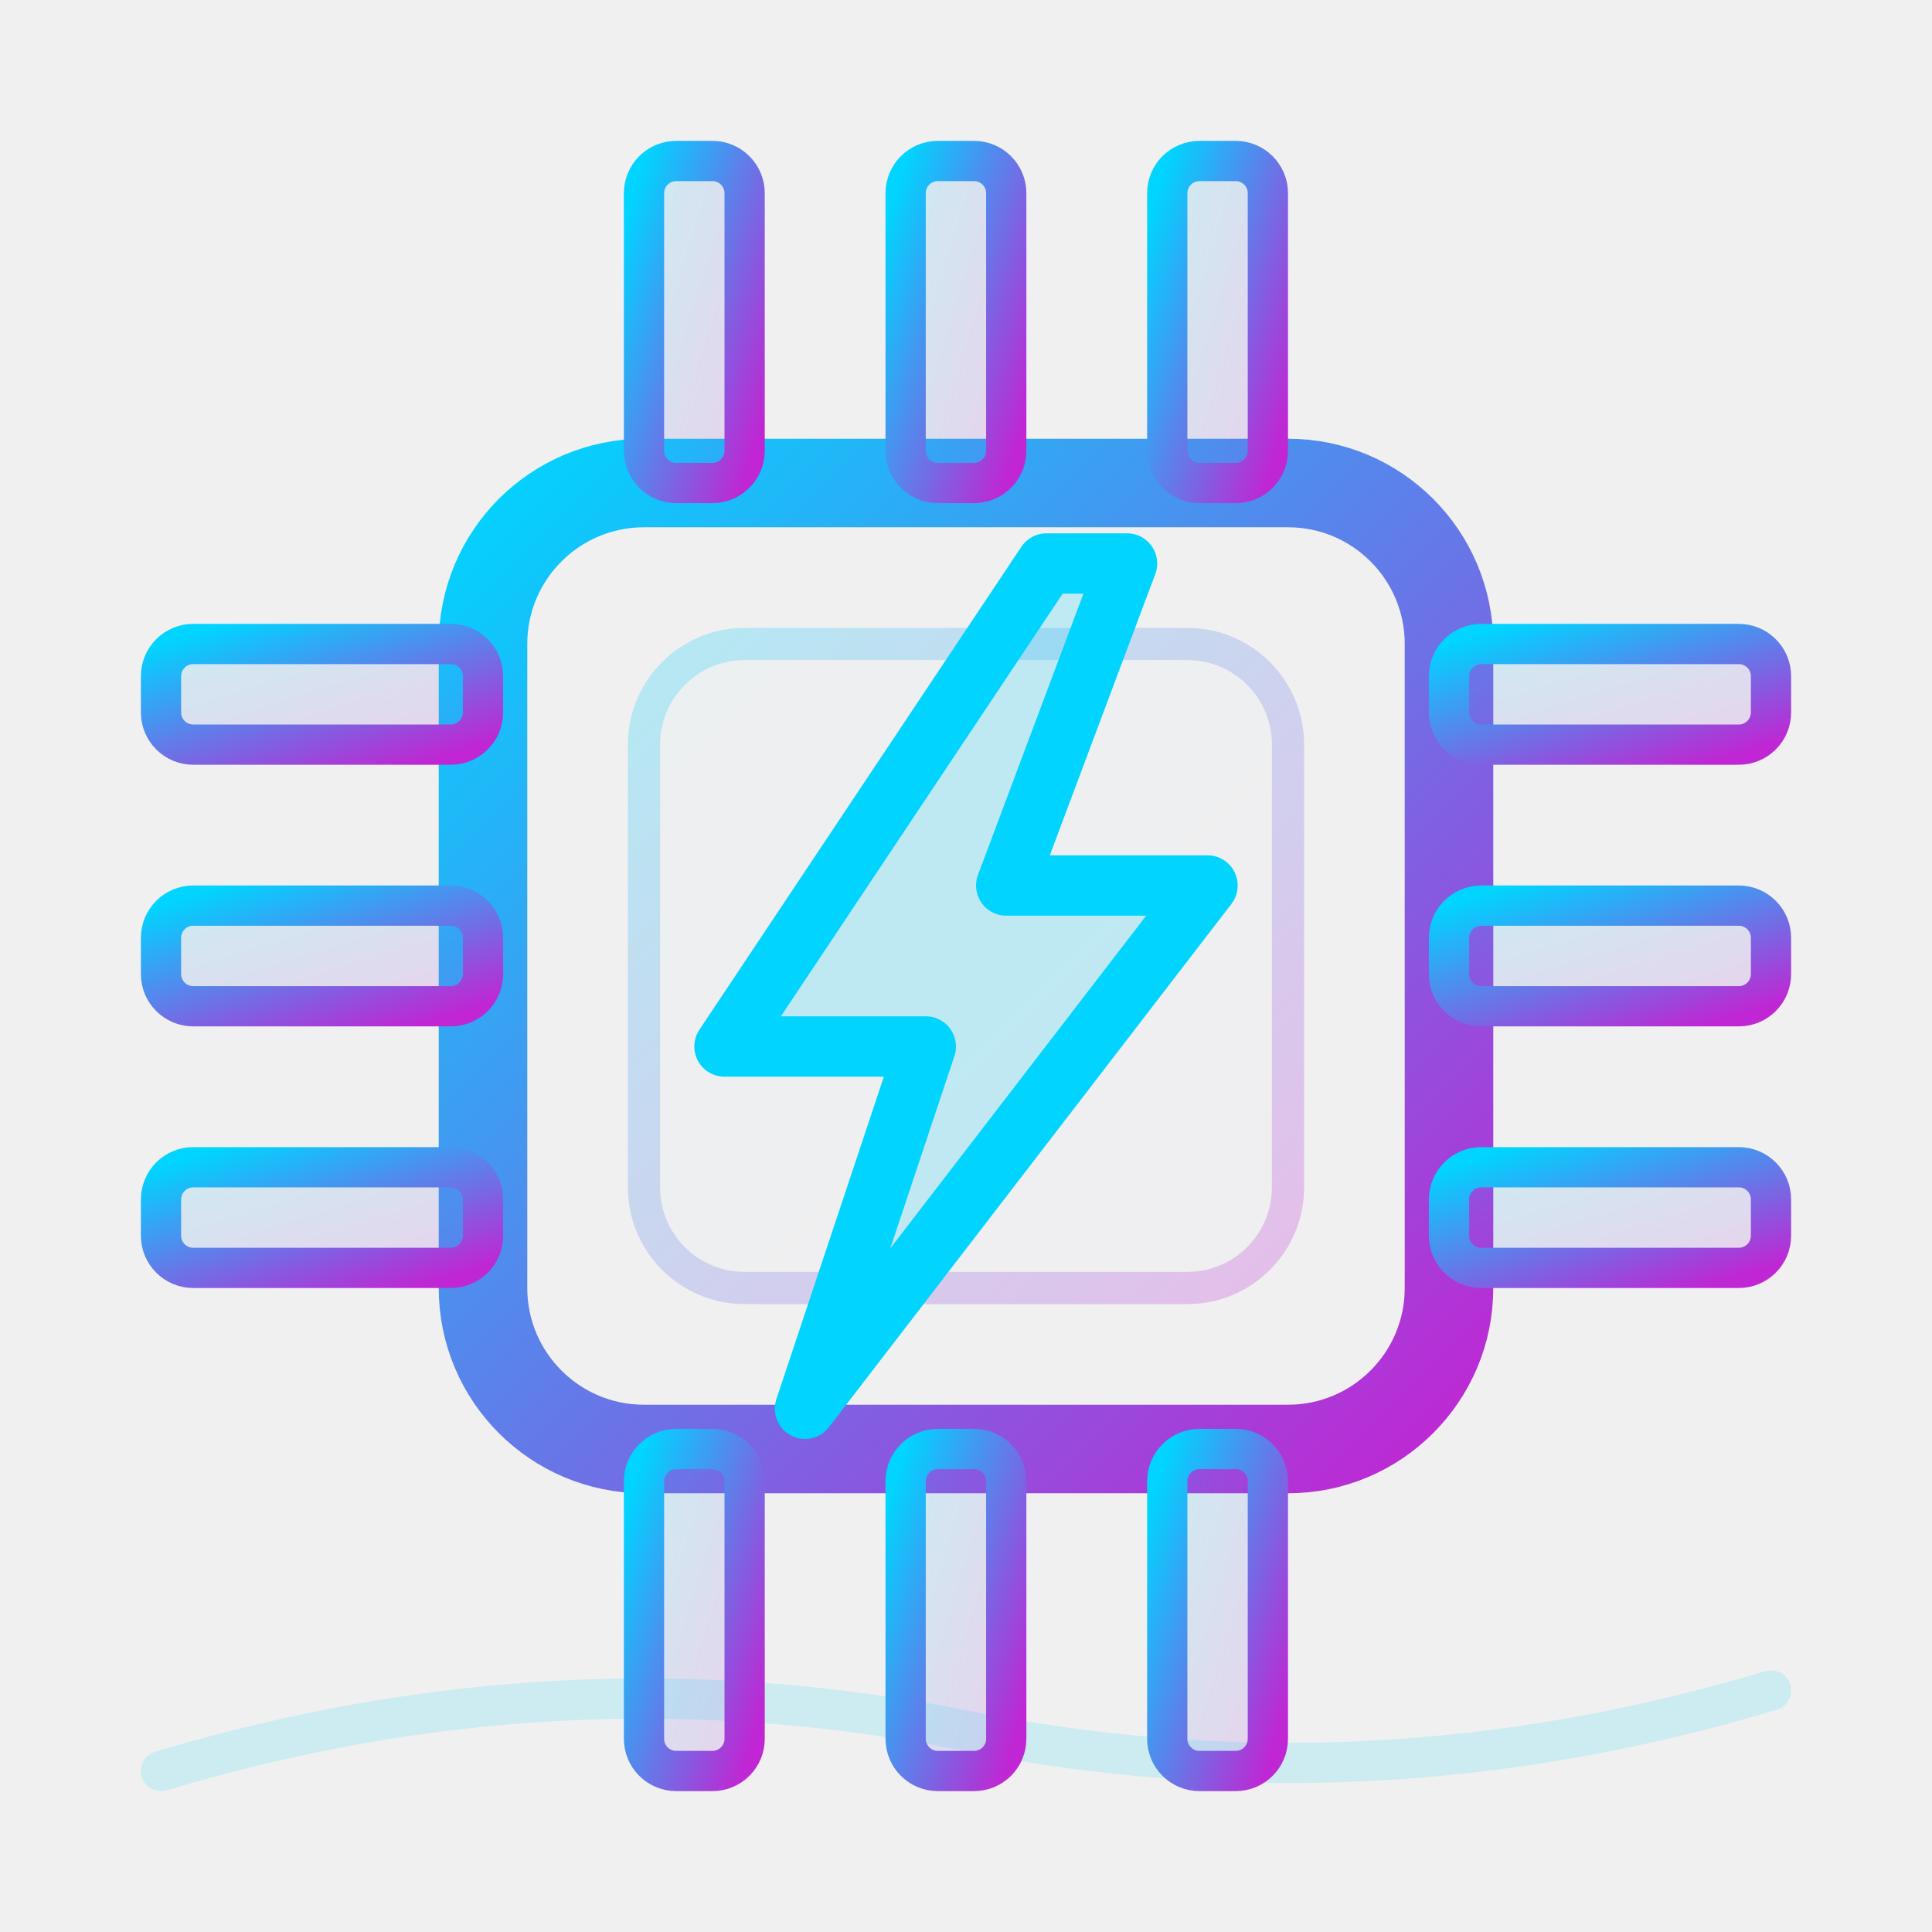
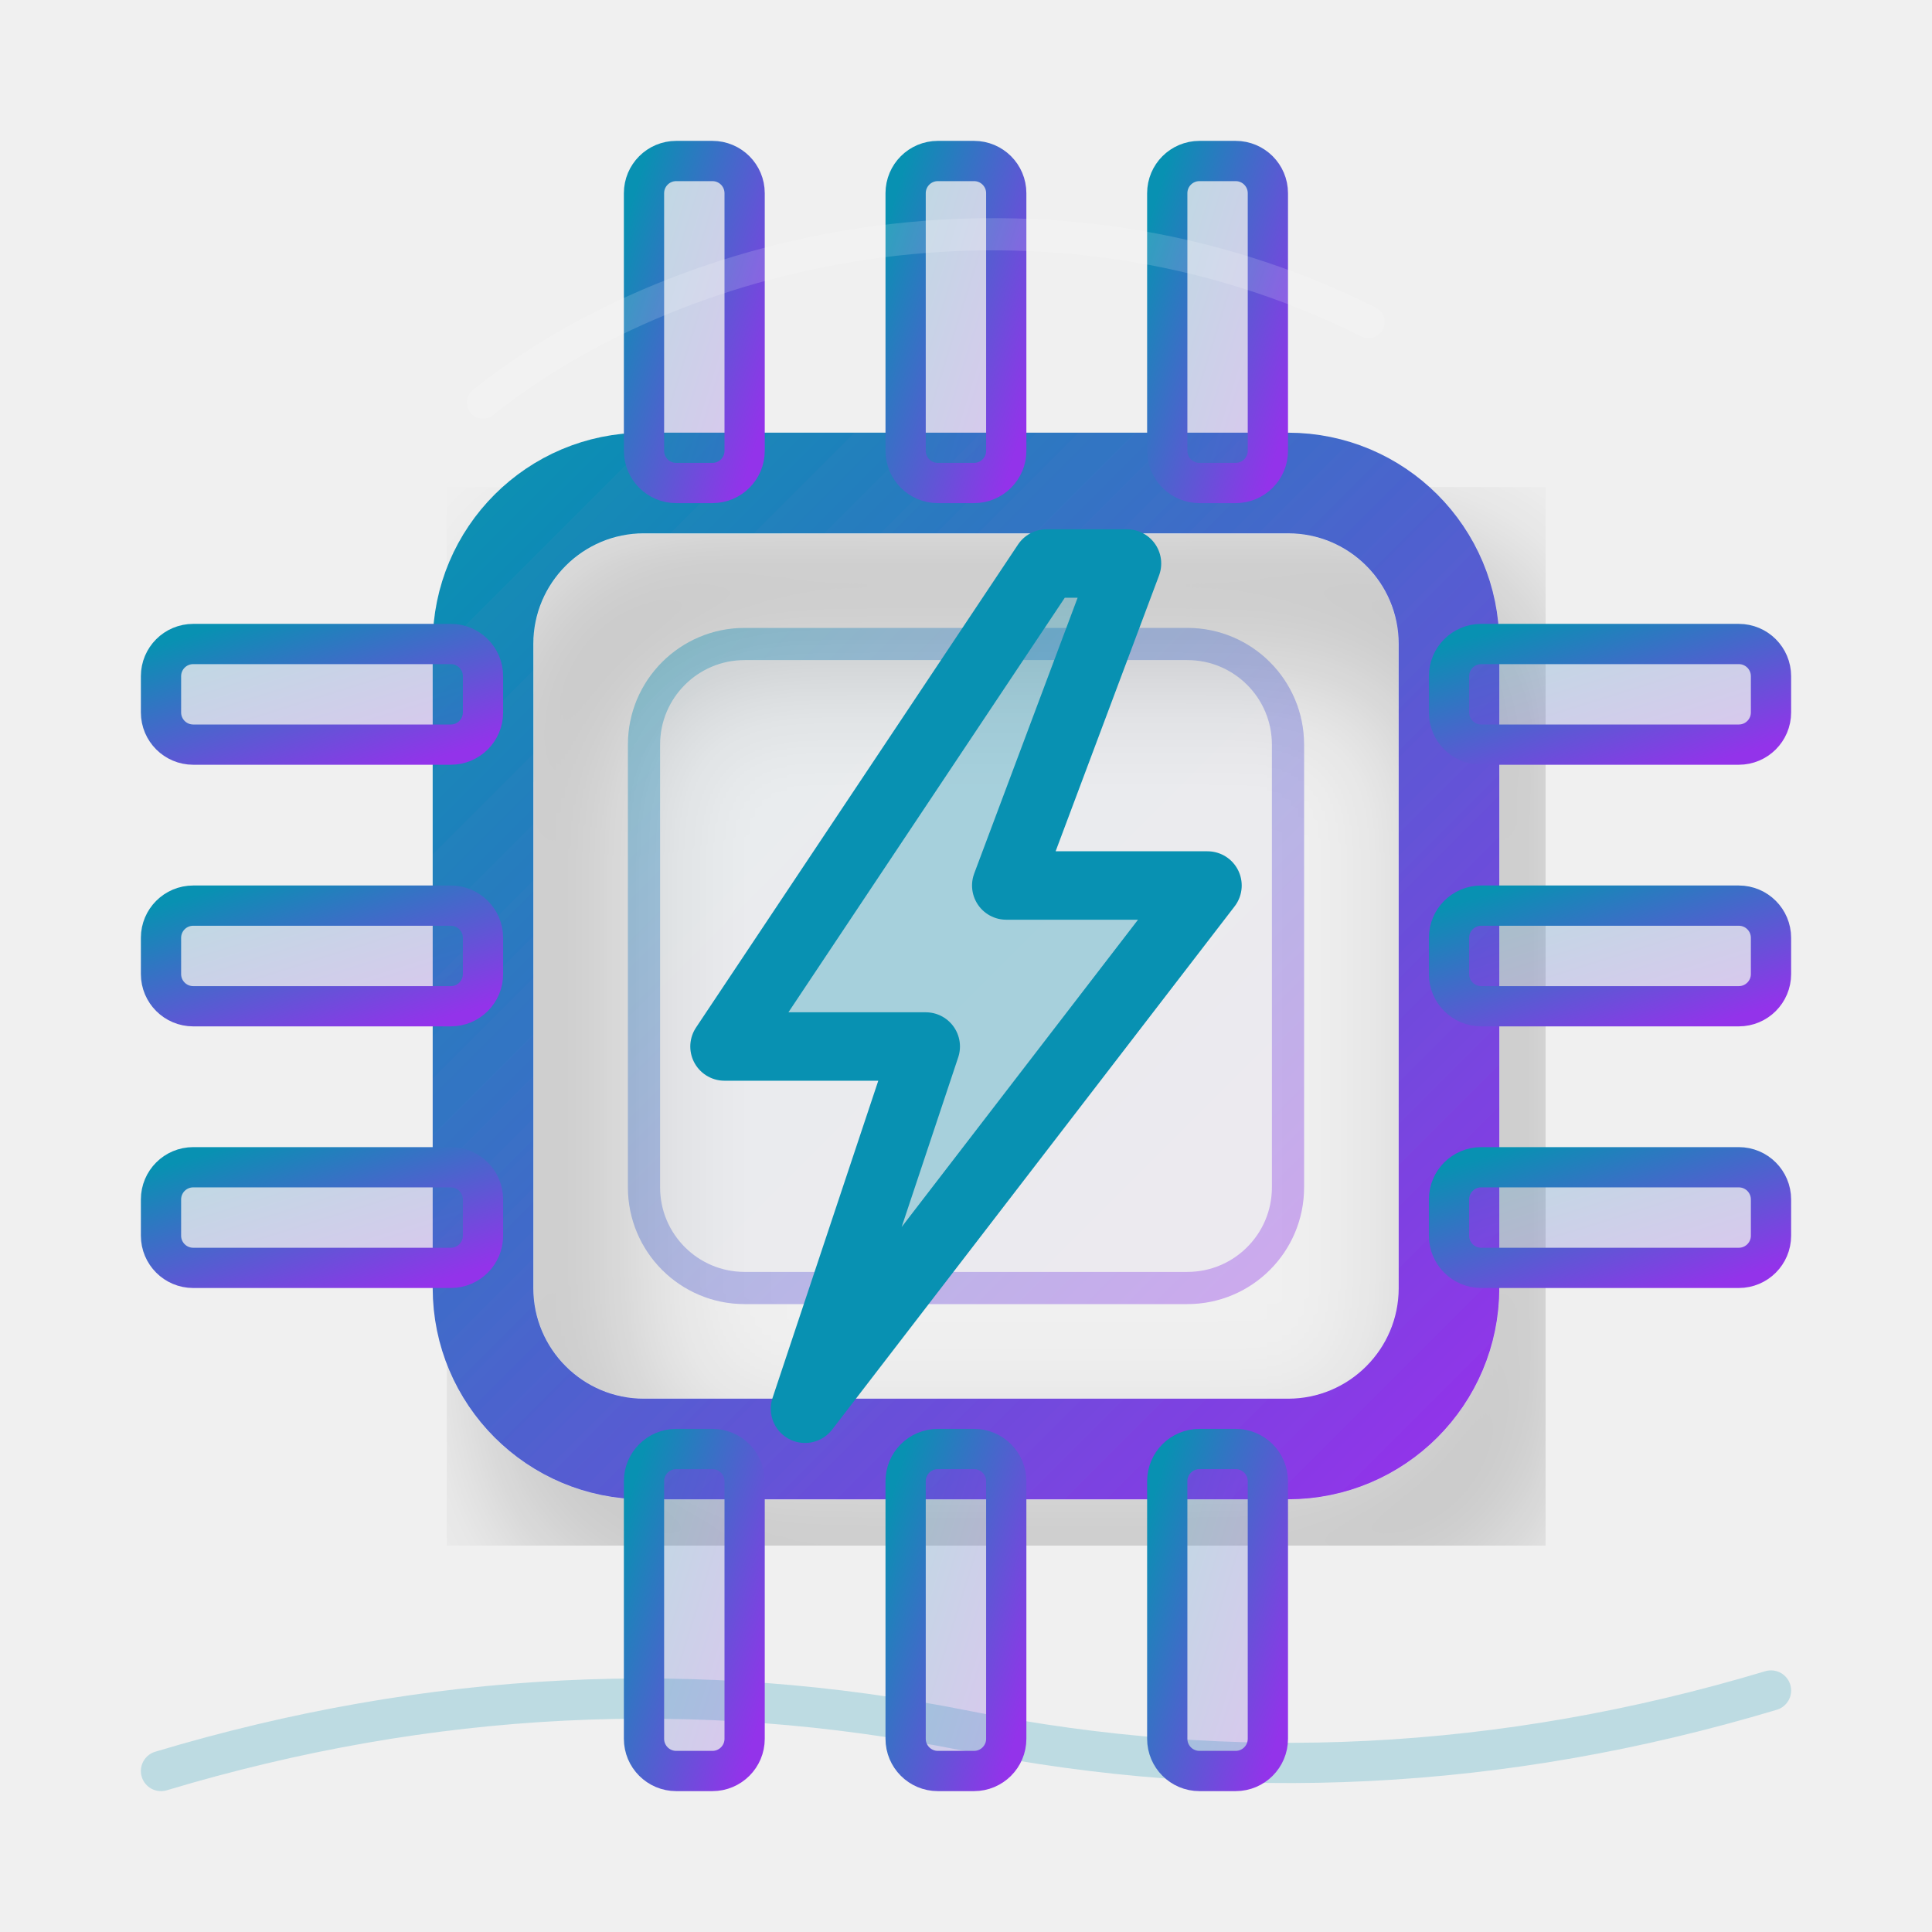
<svg xmlns="http://www.w3.org/2000/svg" viewBox="0 0 48 48" fill="none" stroke-linecap="round" stroke-linejoin="round">
  <defs>
    <linearGradient id="gai" x1="0%" y1="0%" x2="100%" y2="100%">
-       <stop offset="0%" stop-color="#00d4ff" />
-       <stop offset="100%" stop-color="#c026d3" />
+       <stop offset="0%" stop-color="#0891b2" />
+       <stop offset="100%" stop-color="#9333ea" />
    </linearGradient>
+     <filter id="s3d_generate">
+       <feDropShadow dx="1.5" dy="2.5" stdDeviation="2" flood-opacity=".3" />
+     </filter>
  </defs>
-   <path d="M4 44 Q14 41 24 43 Q34 45 44 42" stroke="#00d4ff" stroke-width="1" fill="none" opacity=".15" />
-   <rect x="12" y="12" width="24" height="24" rx="4" stroke="url(#gai)" stroke-width="2.2" fill="none" />
-   <rect x="16" y="4" width="2.5" height="8" rx="0.8" stroke="url(#gai)" stroke-width="1" fill="url(#gai)" fill-opacity=".15" />
-   <rect x="22.5" y="4" width="2.5" height="8" rx="0.8" stroke="url(#gai)" stroke-width="1" fill="url(#gai)" fill-opacity=".15" />
-   <rect x="29" y="4" width="2.5" height="8" rx="0.8" stroke="url(#gai)" stroke-width="1" fill="url(#gai)" fill-opacity=".15" />
-   <rect x="16" y="36" width="2.5" height="8" rx="0.8" stroke="url(#gai)" stroke-width="1" fill="url(#gai)" fill-opacity=".15" />
-   <rect x="22.5" y="36" width="2.5" height="8" rx="0.8" stroke="url(#gai)" stroke-width="1" fill="url(#gai)" fill-opacity=".15" />
-   <rect x="29" y="36" width="2.5" height="8" rx="0.8" stroke="url(#gai)" stroke-width="1" fill="url(#gai)" fill-opacity=".15" />
-   <rect x="4" y="16" width="8" height="2.5" rx="0.8" stroke="url(#gai)" stroke-width="1" fill="url(#gai)" fill-opacity=".15" />
-   <rect x="4" y="22.5" width="8" height="2.5" rx="0.8" stroke="url(#gai)" stroke-width="1" fill="url(#gai)" fill-opacity=".15" />
-   <rect x="4" y="29" width="8" height="2.5" rx="0.8" stroke="url(#gai)" stroke-width="1" fill="url(#gai)" fill-opacity=".15" />
-   <rect x="36" y="16" width="8" height="2.5" rx="0.8" stroke="url(#gai)" stroke-width="1" fill="url(#gai)" fill-opacity=".15" />
-   <rect x="36" y="22.5" width="8" height="2.5" rx="0.8" stroke="url(#gai)" stroke-width="1" fill="url(#gai)" fill-opacity=".15" />
-   <rect x="36" y="29" width="8" height="2.5" rx="0.8" stroke="url(#gai)" stroke-width="1" fill="url(#gai)" fill-opacity=".15" />
-   <rect x="16" y="16" width="16" height="16" rx="2.5" stroke="url(#gai)" stroke-width="0.8" opacity=".25" fill="url(#gai)" fill-opacity=".05" />
-   <polygon points="26,14 18,26 23,26 20,35 30,22 25,22 28,14" stroke="#00d4ff" stroke-width="1.5" fill="#00d4ff" fill-opacity=".2" stroke-linejoin="round" />
+   <path d="M4 44 Q14 41 24 43 Q34 45 44 42" stroke="#0891b2" stroke-width="1" fill="none" opacity="0.22" />
+   <rect x="12" y="12" width="24" height="24" rx="4" stroke="url(#gai)" stroke-width="2.5" fill="none" fill-opacity="0.09" filter="url(#s3d_generate)" />
+   <rect x="16" y="4" width="2.5" height="8" rx="0.8" stroke="url(#gai)" stroke-width="1" fill="url(#gai)" fill-opacity="0.22" />
+   <rect x="22.5" y="4" width="2.5" height="8" rx="0.8" stroke="url(#gai)" stroke-width="1" fill="url(#gai)" fill-opacity="0.22" />
+   <rect x="29" y="4" width="2.5" height="8" rx="0.8" stroke="url(#gai)" stroke-width="1" fill="url(#gai)" fill-opacity="0.22" />
+   <rect x="16" y="36" width="2.5" height="8" rx="0.8" stroke="url(#gai)" stroke-width="1" fill="url(#gai)" fill-opacity="0.22" />
+   <rect x="22.5" y="36" width="2.5" height="8" rx="0.8" stroke="url(#gai)" stroke-width="1" fill="url(#gai)" fill-opacity="0.22" />
+   <rect x="29" y="36" width="2.5" height="8" rx="0.8" stroke="url(#gai)" stroke-width="1" fill="url(#gai)" fill-opacity="0.22" />
+   <rect x="4" y="16" width="8" height="2.5" rx="0.8" stroke="url(#gai)" stroke-width="1" fill="url(#gai)" fill-opacity="0.22" />
+   <rect x="4" y="22.5" width="8" height="2.5" rx="0.8" stroke="url(#gai)" stroke-width="1" fill="url(#gai)" fill-opacity="0.22" />
+   <rect x="4" y="29" width="8" height="2.5" rx="0.8" stroke="url(#gai)" stroke-width="1" fill="url(#gai)" fill-opacity="0.22" />
+   <rect x="36" y="16" width="8" height="2.5" rx="0.8" stroke="url(#gai)" stroke-width="1" fill="url(#gai)" fill-opacity="0.22" />
+   <rect x="36" y="22.5" width="8" height="2.5" rx="0.8" stroke="url(#gai)" stroke-width="1" fill="url(#gai)" fill-opacity="0.22" />
+   <rect x="36" y="29" width="8" height="2.5" rx="0.8" stroke="url(#gai)" stroke-width="1" fill="url(#gai)" fill-opacity="0.22" />
+   <rect x="16" y="16" width="16" height="16" rx="2.5" stroke="url(#gai)" stroke-width="0.8" opacity="0.38" fill="url(#gai)" fill-opacity="0.08" />
+   <polygon points="26,14 18,26 23,26 20,35 30,22 25,22 28,14" stroke="#0891b2" stroke-width="1.7" fill="#0891b2" fill-opacity="0.3" stroke-linejoin="round" />
+   <path d="M12 10c5-4 14-6 22-2" stroke="white" stroke-width="0.8" opacity=".15" fill="none" />
</svg>
